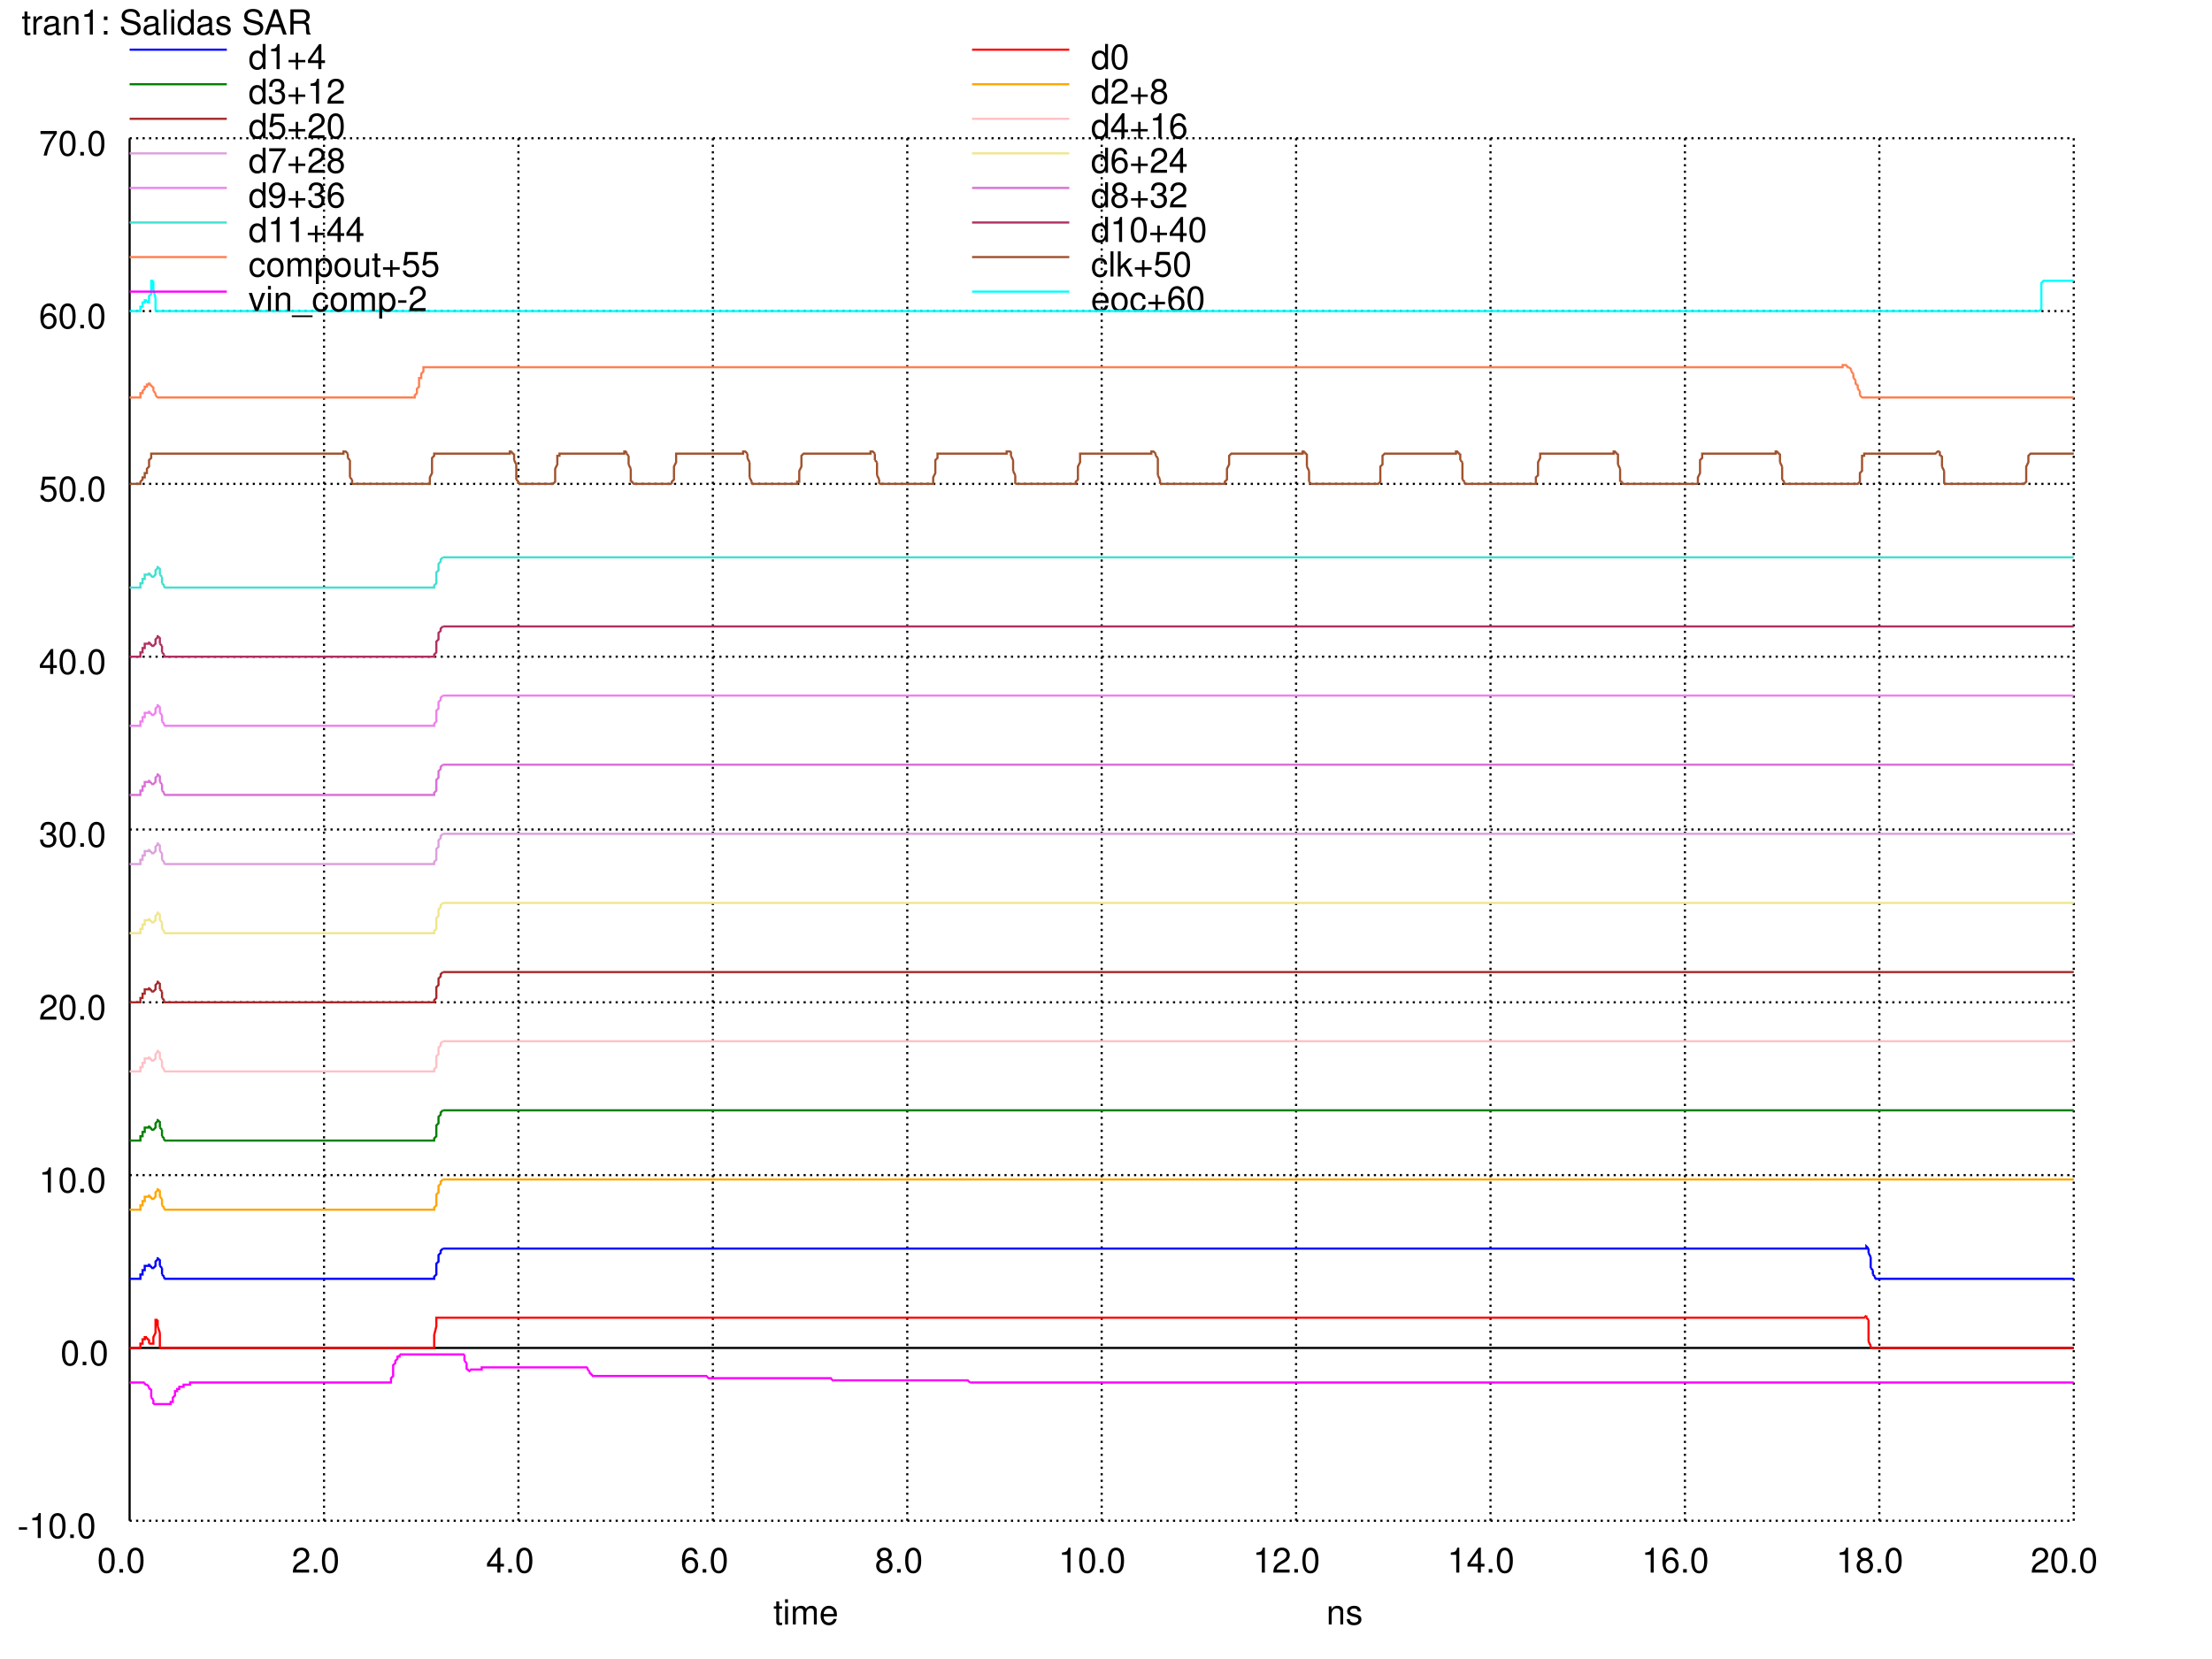
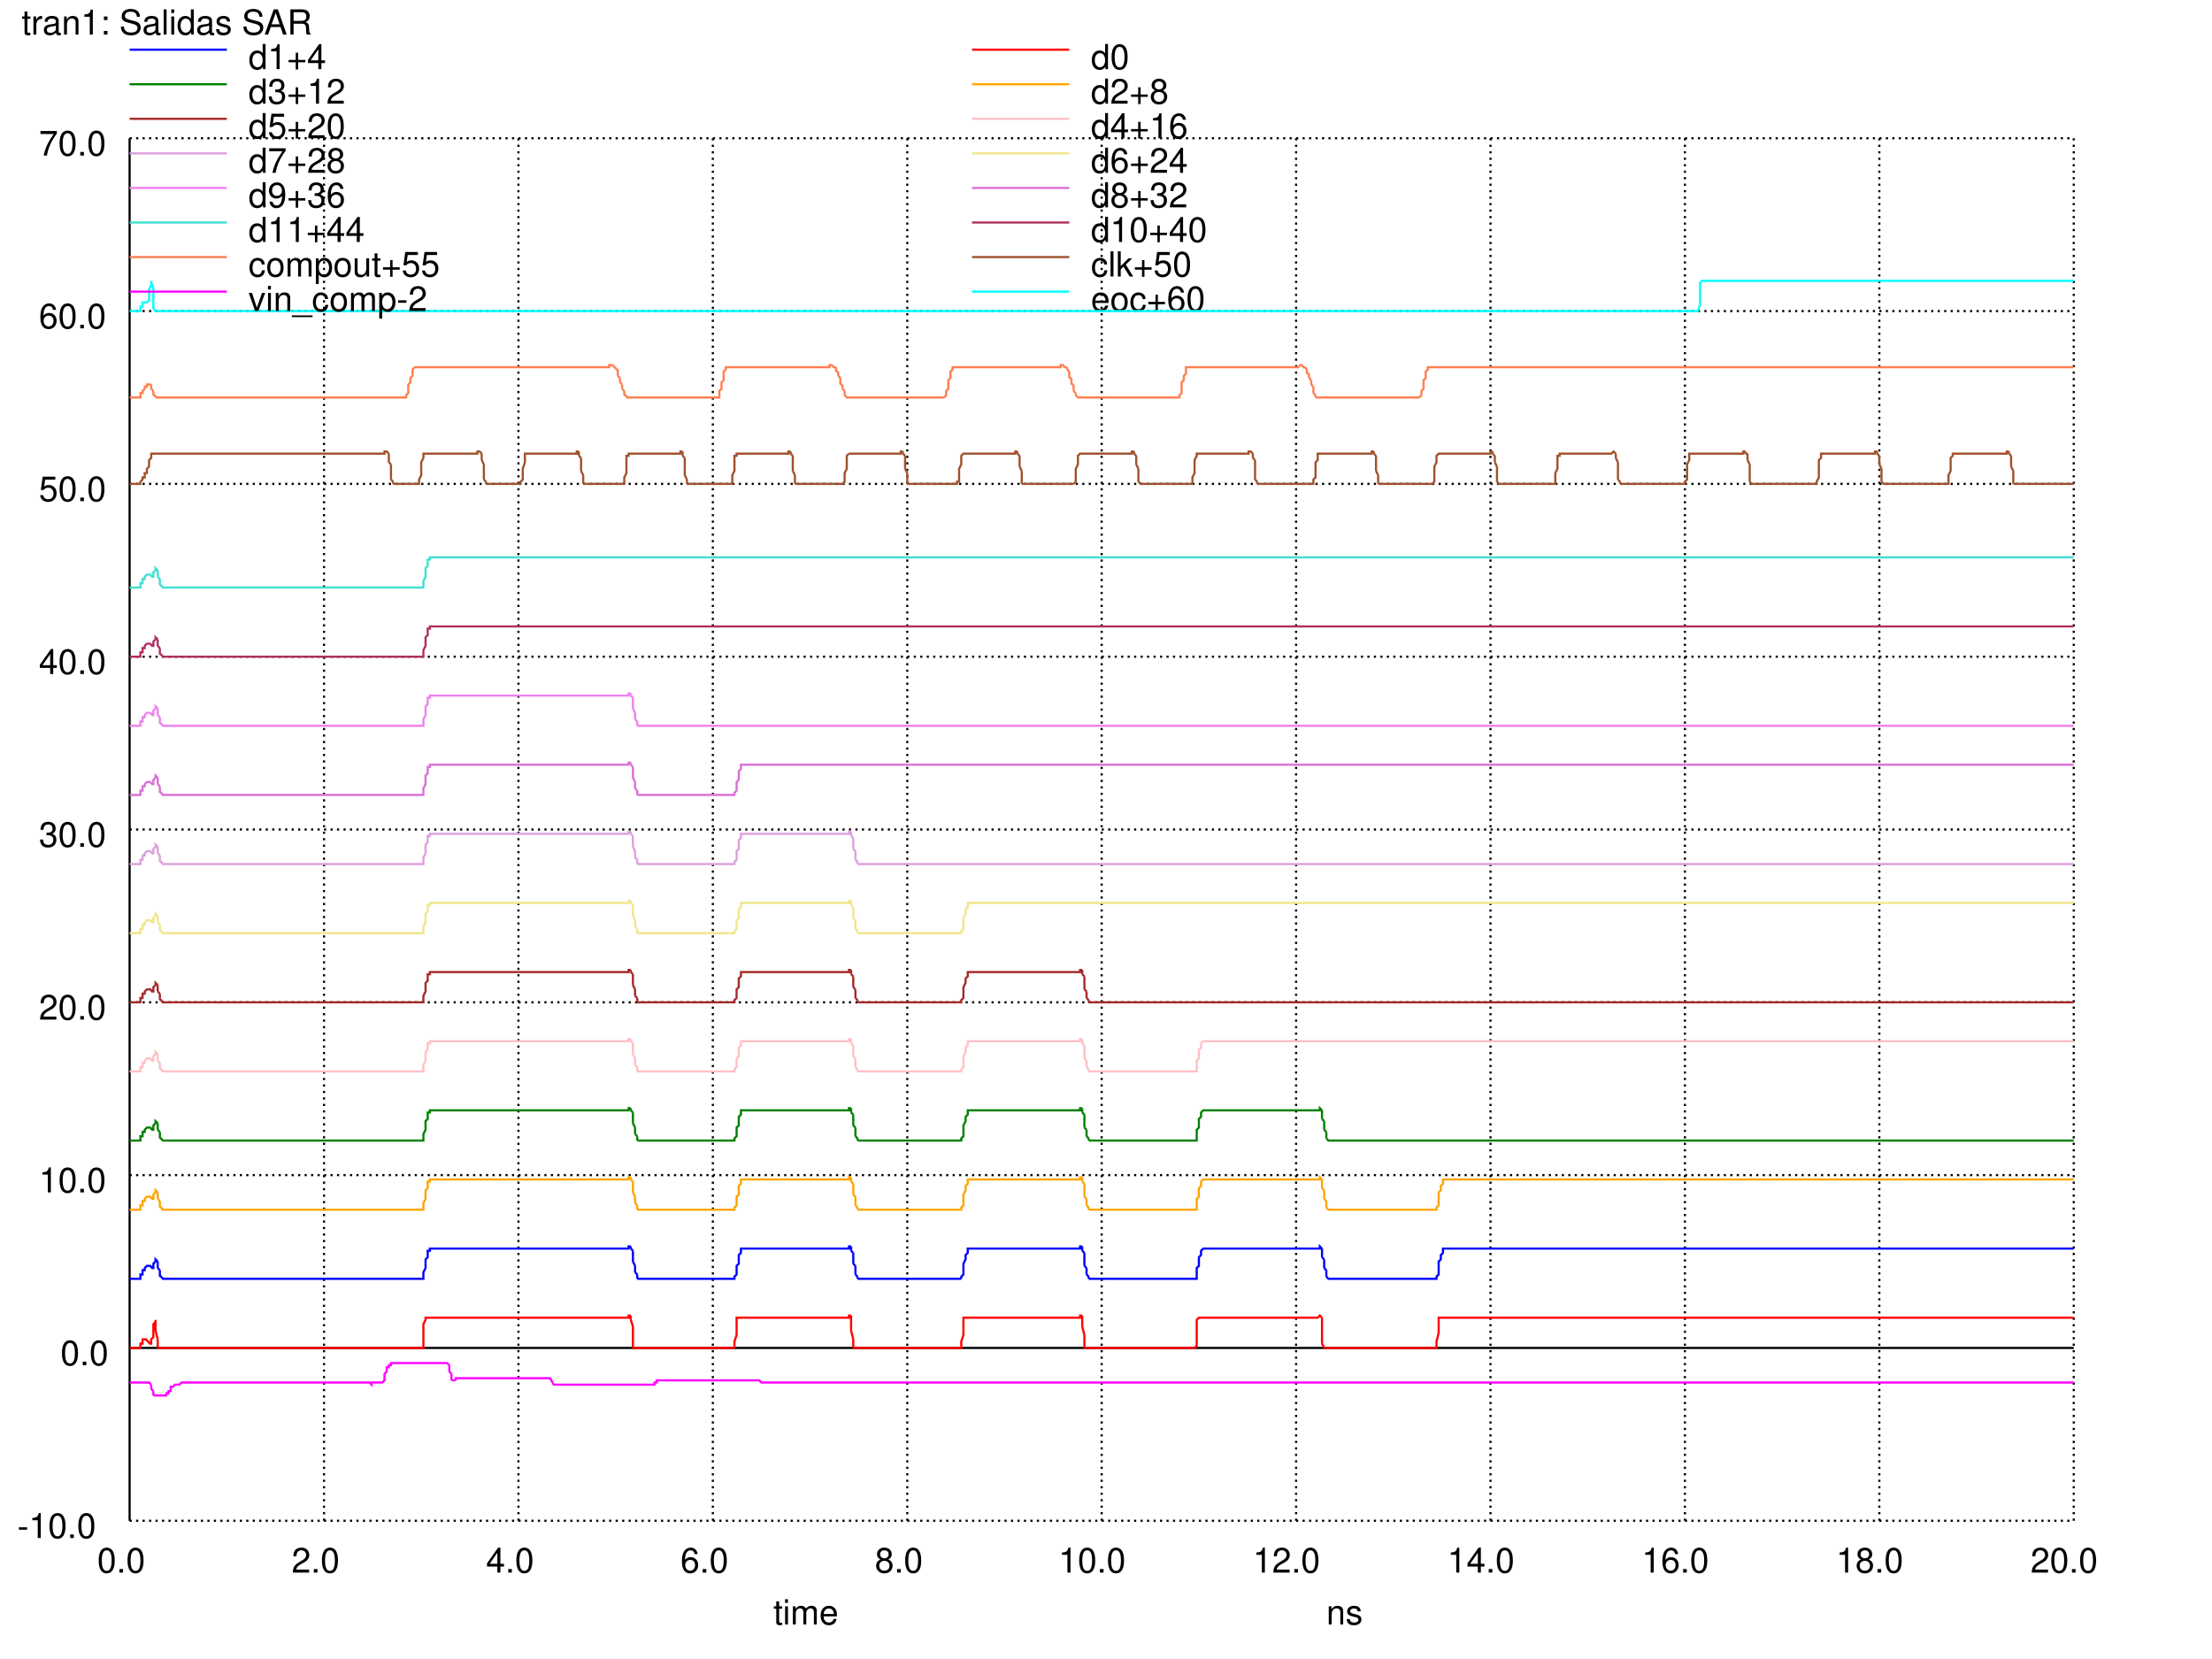
<svg xmlns="http://www.w3.org/2000/svg" version="1.1" width="100%" height="100%" viewBox="0 0 1024 768" style="fill: none; font-family: Helvetica;  font: Helvetica; ">
  <rect x="0" y="0" width="1024" height="768" fill="white" stroke="none" />
  <text stroke="none" fill="black" font-size="16" x="358" y="752">
time
</text>
  <text stroke="none" fill="black" font-size="16" x="10" y="16">
tran1: Salidas SAR
</text>
  <path stroke="black" d="M60 704l0 -640" />
  <text stroke="none" fill="black" font-size="16" x="45" y="728">
0.0
</text>
  <path stroke="black" stroke-dasharray="1,2" d="M150 704l0 -640" />
  <text stroke="none" fill="black" font-size="16" x="135" y="728">
2.0
</text>
  <path stroke="black" stroke-dasharray="1,2" d="M240 704l0 -640" />
  <text stroke="none" fill="black" font-size="16" x="225" y="728">
4.0
</text>
  <path stroke="black" stroke-dasharray="1,2" d="M330 704l0 -640" />
  <text stroke="none" fill="black" font-size="16" x="315" y="728">
6.0
</text>
  <path stroke="black" stroke-dasharray="1,2" d="M420 704l0 -640" />
  <text stroke="none" fill="black" font-size="16" x="405" y="728">
8.0
</text>
  <path stroke="black" stroke-dasharray="1,2" d="M510 704l0 -640" />
  <text stroke="none" fill="black" font-size="16" x="490" y="728">
10.0
</text>
  <path stroke="black" stroke-dasharray="1,2" d="M600 704l0 -640" />
  <text stroke="none" fill="black" font-size="16" x="580" y="728">
12.0
</text>
  <path stroke="black" stroke-dasharray="1,2" d="M690 704l0 -640" />
  <text stroke="none" fill="black" font-size="16" x="670" y="728">
14.0
</text>
  <path stroke="black" stroke-dasharray="1,2" d="M780 704l0 -640" />
  <text stroke="none" fill="black" font-size="16" x="760" y="728">
16.0
</text>
  <path stroke="black" stroke-dasharray="1,2" d="M870 704l0 -640" />
  <text stroke="none" fill="black" font-size="16" x="850" y="728">
18.0
</text>
  <path stroke="black" stroke-dasharray="1,2" d="M960 704l0 -640" />
  <text stroke="none" fill="black" font-size="16" x="940" y="728">
20.0
</text>
  <text stroke="none" fill="black" font-size="16" x="614" y="752">
ns
</text>
  <path stroke="black" stroke-dasharray="1,2" d="M60 704l900 0" />
  <text stroke="none" fill="black" font-size="16" x="8" y="712">
-10.0
</text>
  <path stroke="black" d="M60 624l900 0" />
  <text stroke="none" fill="black" font-size="16" x="28" y="632">
0.0
</text>
  <path stroke="black" stroke-dasharray="1,2" d="M60 544l900 0" />
  <text stroke="none" fill="black" font-size="16" x="18" y="552">
10.0
</text>
  <path stroke="black" stroke-dasharray="1,2" d="M60 464l900 0" />
  <text stroke="none" fill="black" font-size="16" x="18" y="472">
20.0
</text>
  <path stroke="black" stroke-dasharray="1,2" d="M60 384l900 0" />
  <text stroke="none" fill="black" font-size="16" x="18" y="392">
30.0
</text>
  <path stroke="black" stroke-dasharray="1,2" d="M60 304l900 0" />
  <text stroke="none" fill="black" font-size="16" x="18" y="312">
40.0
</text>
  <path stroke="black" stroke-dasharray="1,2" d="M60 224l900 0" />
  <text stroke="none" fill="black" font-size="16" x="18" y="232">
50.0
</text>
  <path stroke="black" stroke-dasharray="1,2" d="M60 144l900 0" />
  <text stroke="none" fill="black" font-size="16" x="18" y="152">
60.0
</text>
  <path stroke="black" stroke-dasharray="1,2" d="M60 64l900 0" />
  <text stroke="none" fill="black" font-size="16" x="18" y="72">
70.0
</text>
  <text stroke="none" fill="black" font-size="16" x="10" y="32">
     
</text>
  <path stroke="red" d="M450 23l45 0" />
  <text stroke="none" fill="black" font-size="16" x="505" y="32">
d0
</text>
-   <path stroke="red" d="M60 624l5 0 0 -2 1 0 0 -2 1 0 0 -1 1 0M68 620l0 -1M68 620l1 0M69 622l0 -2M69 622l2 0 0 -3 1 -2 0 -6 1 0M73 614l0 -3M73 614l1 3M74 624l0 -7M74 624l127 0 0 -6 1 -4 0 -4 661 0 1 -1M864 610l0 -1M864 610l1 1M865 621l0 -10M865 621l1 2" />
-   <path stroke="red" d="M866 624l0 -1M866 624l94 0" />
+   <path stroke="red" d="M60 624l5 0 0 -2 1 0 0 -2 2 0M68 621l0 -1M68 621l1 0M69 622l0 -1M69 622l1 0 0 -2 1 -1 0 -6 1 -1M72 616l0 -5M72 616l1 4M73 624l0 -4M73 624l123 0 0 -11 1 -2 0 -1 94 0 0 -1 1 0M292 611l0 -2M292 611l1 3M293 624l0 -10M293 624l47 0" />
+   <path stroke="red" d="M340 624l0 -3 1 -3 0 -8 52 0 0 -1 1 0M394 616l0 -7M394 616l1 4M395 624l0 -4M395 624l50 0 0 -3 1 -3 0 -8 54 0 0 -1 1 0M501 614l0 -5M501 614l1 4M502 624l0 -6M502 624l51 0 1 -1 0 -12 1 -1 55 0 1 -1 1 1M612 622l0 -12M612 622l1 2" />
+   <path stroke="red" d="M613 624l52 0 0 -3 1 -4 0 -7 294 0" />
  <path stroke="blue" d="M60 23l45 0" />
  <text stroke="none" fill="black" font-size="16" x="115" y="32">
d1+4
</text>
-   <path stroke="blue" d="M60 592l5 0 0 -2 1 0 0 -2 1 0 0 -2 2 0 0 -1M69 586l1 0M70 587l0 -1M70 587l1 0 1 -1 0 -2 1 -1 0 -1M73 583l1 0M74 586l0 -3M74 586l1 1M75 590l0 -3M75 590l1 1M76 592l0 -1M76 592l125 0 0 -1 1 -1 0 -5 1 -1 0 -3 1 -1 0 -1 1 -1" />
-   <path stroke="blue" d="M205 578l659 0 0 -1 1 1M865 580l0 -2M865 580l1 2M866 587l0 -5M866 587l1 1M867 590l0 -2M867 590l1 1M868 592l0 -1M868 592l92 0" />
+   <path stroke="blue" d="M60 592l5 0 0 -2 1 0 0 -2 1 0 0 -1 1 -1 2 0M70 587l0 -1M70 587l1 0 0 -2 1 -1 0 -1 1 1M73 587l0 -3M73 587l1 1M74 591l0 -3M74 591l1 0M75 592l0 -1M75 592l121 0 0 -3 1 -2 0 -4 1 -1 0 -3 1 0 0 -1 92 0 0 -1 1 0M292 578l0 -1M292 578l1 1" />
+   <path stroke="blue" d="M293 584l0 -5M293 584l1 2M294 589l0 -3M294 589l1 1M295 592l0 -2M295 592l45 0 0 -1 1 -1 0 -4 1 -1 0 -4 1 -1 0 -2 50 0 0 -1 1 0M394 579l0 -2M394 579l1 1M395 585l0 -5M395 585l1 1M396 590l0 -4M396 590l1 1M397 592l0 -1M397 592l48 0" />
+   <path stroke="blue" d="M445 592l0 -1 1 -1 0 -5 1 -2 0 -2 1 -1 0 -2 52 0 0 -1 1 0M501 579l0 -2M501 579l1 1M502 586l0 -6M502 586l1 1M503 590l0 -3M503 590l1 1M504 592l0 -1M504 592l50 0 0 -5 1 -1 0 -4 1 -1 0 -2 1 -1 54 0 0 -1 1 1M612 582l0 -4M612 582l1 1" />
+   <path stroke="blue" d="M613 587l0 -4M613 587l1 1M614 591l0 -3M614 591l1 1 50 0 0 -1 1 -1 0 -6 1 -1 0 -2 1 -1 0 -2 292 0" />
  <path stroke="#FFA500" d="M450 39l45 0" />
  <text stroke="none" fill="black" font-size="16" x="505" y="48">
d2+8
</text>
-   <path stroke="#FFA500" d="M60 560l5 0 0 -2 1 0 0 -2 1 0 0 -2 2 0 0 -1M69 554l1 0M70 555l0 -1M70 555l1 0 1 -1 0 -2 1 -1 0 -1M73 551l1 0M74 554l0 -3M74 554l1 1M75 558l0 -3M75 558l1 1M76 560l0 -1M76 560l125 0 0 -1 1 -1 0 -5 1 -1 0 -3 1 -1 0 -1 1 -1" />
-   <path stroke="#FFA500" d="M205 546l755 0" />
+   <path stroke="#FFA500" d="M60 560l5 0 0 -2 1 0 0 -2 1 0 0 -1 1 -1 2 0M70 555l0 -1M70 555l1 0 0 -2 1 -1 0 -1 1 1M73 555l0 -3M73 555l1 1M74 559l0 -3M74 559l1 0M75 560l0 -1M75 560l121 0 0 -3 1 -2 0 -4 1 -1 0 -3 1 0 0 -1 92 0 0 -1 1 0M292 546l0 -1" />
+   <path stroke="#FFA500" d="M292 546l1 1M293 552l0 -5M293 552l1 2M294 557l0 -3M294 557l1 1M295 560l0 -2M295 560l45 0 0 -1 1 -1 0 -4 1 -1 0 -4 1 -1 0 -2 50 0 0 -1 1 0M394 547l0 -2M394 547l1 1M395 553l0 -5M395 553l1 1M396 558l0 -4M396 558l1 1M397 560l0 -1" />
+   <path stroke="#FFA500" d="M397 560l48 0 0 -1 1 -1 0 -5 1 -2 0 -2 1 -1 0 -2 52 0 0 -1 1 0M501 547l0 -2M501 547l1 1M502 554l0 -6M502 554l1 1M503 558l0 -3M503 558l1 1M504 560l0 -1M504 560l50 0 0 -5 1 -1 0 -4 1 -1 0 -2 1 -1 54 0 0 -1 1 1M612 550l0 -4" />
+   <path stroke="#FFA500" d="M612 550l1 1M613 555l0 -4M613 555l1 1M614 559l0 -3M614 559l1 1 50 0 0 -1 1 -1 0 -6 1 -1 0 -2 1 -1 0 -2 292 0" />
  <path stroke="green" d="M60 39l45 0" />
  <text stroke="none" fill="black" font-size="16" x="115" y="48">
d3+12
</text>
-   <path stroke="green" d="M60 528l5 0 0 -2 1 0 0 -2 1 0 0 -2 2 0 0 -1M69 522l1 0M70 523l0 -1M70 523l1 0 1 -1 0 -2 1 -1 0 -1M73 519l1 0M74 522l0 -3M74 522l1 1M75 526l0 -3M75 526l1 1M76 528l0 -1M76 528l125 0 0 -1 1 -1 0 -5 1 -1 0 -3 1 -1 0 -1 1 -1" />
-   <path stroke="green" d="M205 514l755 0" />
+   <path stroke="green" d="M60 528l5 0 0 -2 1 0 0 -2 1 0 0 -1 1 -1 2 0M70 523l0 -1M70 523l1 0 0 -2 1 -1 0 -1 1 1M73 523l0 -3M73 523l1 1M74 527l0 -3M74 527l1 0M75 528l0 -1M75 528l121 0 0 -3 1 -2 0 -4 1 -1 0 -3 1 0 0 -1 92 0 0 -1 1 0M292 514l0 -1" />
+   <path stroke="green" d="M292 514l1 1M293 520l0 -5M293 520l1 2M294 525l0 -3M294 525l1 1M295 528l0 -2M295 528l45 0 0 -1 1 -1 0 -4 1 -1 0 -4 1 -1 0 -2 50 0 0 -1 1 0M394 515l0 -2M394 515l1 1M395 521l0 -5M395 521l1 1M396 526l0 -4M396 526l1 1M397 528l0 -1" />
+   <path stroke="green" d="M397 528l48 0 0 -1 1 -1 0 -5 1 -2 0 -2 1 -1 0 -2 52 0 0 -1 1 0M501 515l0 -2M501 515l1 1M502 522l0 -6M502 522l1 1M503 526l0 -3M503 526l1 1M504 528l0 -1M504 528l50 0 0 -5 1 -1 0 -4 1 -1 0 -2 1 -1 54 0 0 -1 1 1M612 518l0 -4" />
+   <path stroke="green" d="M612 518l1 1M613 523l0 -4M613 523l1 1M614 527l0 -3M614 527l1 1 345 0" />
  <path stroke="#FFC0C5" d="M450 55l45 0" />
  <text stroke="none" fill="black" font-size="16" x="505" y="64">
d4+16
</text>
-   <path stroke="#FFC0C5" d="M60 496l5 0 0 -2 1 0 0 -2 1 0 0 -2 2 0 0 -1M69 490l1 0M70 491l0 -1M70 491l1 0 1 -1 0 -2 1 -1 0 -1M73 487l1 0M74 490l0 -3M74 490l1 1M75 494l0 -3M75 494l1 1M76 496l0 -1M76 496l125 0 0 -1 1 -1 0 -5 1 -1 0 -3 1 -1 0 -1 1 -1" />
-   <path stroke="#FFC0C5" d="M205 482l755 0" />
+   <path stroke="#FFC0C5" d="M60 496l5 0 0 -2 1 0 0 -2 1 0 0 -1 1 -1 2 0M70 491l0 -1M70 491l1 0 0 -2 1 -1 0 -1 1 1M73 491l0 -3M73 491l1 1M74 495l0 -3M74 495l1 0M75 496l0 -1M75 496l121 0 0 -3 1 -2 0 -4 1 -1 0 -3 1 0 0 -1 92 0 0 -1 1 0M292 482l0 -1" />
+   <path stroke="#FFC0C5" d="M292 482l1 1M293 488l0 -5M293 488l1 2M294 493l0 -3M294 493l1 1M295 496l0 -2M295 496l45 0 0 -1 1 -1 0 -4 1 -1 0 -4 1 -1 0 -2 50 0 0 -1 1 0M394 483l0 -2M394 483l1 1M395 489l0 -5M395 489l1 1M396 494l0 -4M396 494l1 1M397 496l0 -1" />
+   <path stroke="#FFC0C5" d="M397 496l48 0 0 -1 1 -1 0 -5 1 -2 0 -2 1 -1 0 -2 52 0 0 -1 1 0M501 483l0 -2M501 483l1 1M502 490l0 -6M502 490l1 1M503 494l0 -3M503 494l1 1M504 496l0 -1M504 496l50 0 0 -5 1 -1 0 -4 1 -1 0 -2 1 -1 403 0" />
  <path stroke="#A52A2A" d="M60 55l45 0" />
  <text stroke="none" fill="black" font-size="16" x="115" y="64">
d5+20
</text>
-   <path stroke="#A52A2A" d="M60 464l5 0 0 -2 1 0 0 -2 1 0 0 -2 2 0 0 -1M69 458l1 0M70 459l0 -1M70 459l1 0 1 -1 0 -2 1 -1 0 -1M73 455l1 0M74 458l0 -3M74 458l1 1M75 462l0 -3M75 462l1 1M76 464l0 -1M76 464l125 0 0 -1 1 -1 0 -5 1 -1 0 -3 1 -1 0 -1 1 -1" />
-   <path stroke="#A52A2A" d="M205 450l755 0" />
+   <path stroke="#A52A2A" d="M60 464l5 0 0 -2 1 0 0 -2 1 0 0 -1 1 -1 2 0M70 459l0 -1M70 459l1 0 0 -2 1 -1 0 -1 1 1M73 459l0 -3M73 459l1 1M74 463l0 -3M74 463l1 0M75 464l0 -1M75 464l121 0 0 -3 1 -2 0 -4 1 -1 0 -3 1 0 0 -1 92 0 0 -1 1 0M292 450l0 -1" />
+   <path stroke="#A52A2A" d="M292 450l1 1M293 456l0 -5M293 456l1 2M294 461l0 -3M294 461l1 1M295 464l0 -2M295 464l45 0 0 -1 1 -1 0 -4 1 -1 0 -4 1 -1 0 -2 50 0 0 -1 1 0M394 451l0 -2M394 451l1 1M395 457l0 -5M395 457l1 1M396 462l0 -4M396 462l1 1M397 464l0 -1" />
+   <path stroke="#A52A2A" d="M397 464l48 0 0 -1 1 -1 0 -5 1 -2 0 -2 1 -1 0 -2 52 0 0 -1 1 0M501 451l0 -2M501 451l1 1M502 458l0 -6M502 458l1 1M503 462l0 -3M503 462l1 1M504 464l0 -1M504 464l456 0" />
  <path stroke="#F0E68C" d="M450 71l45 0" />
  <text stroke="none" fill="black" font-size="16" x="505" y="80">
d6+24
</text>
-   <path stroke="#F0E68C" d="M60 432l5 0 0 -2 1 0 0 -2 1 0 0 -2 2 0 0 -1M69 426l1 0M70 427l0 -1M70 427l1 0 1 -1 0 -2 1 -1 0 -1M73 423l1 0M74 426l0 -3M74 426l1 1M75 430l0 -3M75 430l1 1M76 432l0 -1M76 432l125 0 0 -1 1 -1 0 -5 1 -1 0 -3 1 -1 0 -1 1 -1" />
-   <path stroke="#F0E68C" d="M205 418l755 0" />
+   <path stroke="#F0E68C" d="M60 432l5 0 0 -2 1 0 0 -2 1 0 0 -1 1 -1 2 0M70 427l0 -1M70 427l1 0 0 -2 1 -1 0 -1 1 1M73 427l0 -3M73 427l1 1M74 431l0 -3M74 431l1 0M75 432l0 -1M75 432l121 0 0 -3 1 -2 0 -4 1 -1 0 -3 1 0 0 -1 92 0 0 -1 1 0M292 418l0 -1" />
+   <path stroke="#F0E68C" d="M292 418l1 1M293 424l0 -5M293 424l1 2M294 429l0 -3M294 429l1 1M295 432l0 -2M295 432l45 0 0 -1 1 -1 0 -4 1 -1 0 -4 1 -1 0 -2 50 0 0 -1 1 0M394 419l0 -2M394 419l1 1M395 425l0 -5M395 425l1 1M396 430l0 -4M396 430l1 1M397 432l0 -1" />
+   <path stroke="#F0E68C" d="M397 432l48 0 0 -1 1 -1 0 -5 1 -2 0 -2 1 -1 0 -2 512 0" />
  <path stroke="#DDA0DD" d="M60 71l45 0" />
  <text stroke="none" fill="black" font-size="16" x="115" y="80">
d7+28
</text>
-   <path stroke="#DDA0DD" d="M60 400l5 0 0 -2 1 0 0 -2 1 0 0 -2 2 0 0 -1M69 394l1 0M70 395l0 -1M70 395l1 0 1 -1 0 -2 1 -1 0 -1M73 391l1 0M74 394l0 -3M74 394l1 1M75 398l0 -3M75 398l1 1M76 400l0 -1M76 400l125 0 0 -1 1 -1 0 -5 1 -1 0 -3 1 -1 0 -1 1 -1" />
-   <path stroke="#DDA0DD" d="M205 386l755 0" />
+   <path stroke="#DDA0DD" d="M60 400l5 0 0 -2 1 0 0 -2 1 0 0 -1 1 -1 2 0M70 395l0 -1M70 395l1 0 0 -2 1 -1 0 -1 1 1M73 395l0 -3M73 395l1 1M74 399l0 -3M74 399l1 0M75 400l0 -1M75 400l121 0 0 -3 1 -2 0 -4 1 -1 0 -3 1 0 0 -1 92 0 0 -1 1 0M292 386l0 -1" />
+   <path stroke="#DDA0DD" d="M292 386l1 1M293 392l0 -5M293 392l1 2M294 397l0 -3M294 397l1 1M295 400l0 -2M295 400l45 0 0 -1 1 -1 0 -4 1 -1 0 -4 1 -1 0 -2 50 0 0 -1 1 0M394 387l0 -2M394 387l1 1M395 393l0 -5M395 393l1 1M396 398l0 -4M396 398l1 1M397 400l0 -1" />
+   <path stroke="#DDA0DD" d="M397 400l563 0" />
  <path stroke="#DA70D6" d="M450 87l45 0" />
  <text stroke="none" fill="black" font-size="16" x="505" y="96">
d8+32
</text>
-   <path stroke="#DA70D6" d="M60 368l5 0 0 -2 1 0 0 -2 1 0 0 -2 2 0 0 -1M69 362l1 0M70 363l0 -1M70 363l1 0 1 -1 0 -2 1 -1 0 -1M73 359l1 0M74 362l0 -3M74 362l1 1M75 366l0 -3M75 366l1 1M76 368l0 -1M76 368l125 0 0 -1 1 -1 0 -5 1 -1 0 -3 1 -1 0 -1 1 -1" />
-   <path stroke="#DA70D6" d="M205 354l755 0" />
+   <path stroke="#DA70D6" d="M60 368l5 0 0 -2 1 0 0 -2 1 0 0 -1 1 -1 2 0M70 363l0 -1M70 363l1 0 0 -2 1 -1 0 -1 1 1M73 363l0 -3M73 363l1 1M74 367l0 -3M74 367l1 0M75 368l0 -1M75 368l121 0 0 -3 1 -2 0 -4 1 -1 0 -3 1 0 0 -1 92 0 0 -1 1 0M292 354l0 -1" />
+   <path stroke="#DA70D6" d="M292 354l1 1M293 360l0 -5M293 360l1 2M294 365l0 -3M294 365l1 1M295 368l0 -2M295 368l45 0 0 -1 1 -1 0 -4 1 -1 0 -4 1 -1 0 -2 617 0" />
  <path stroke="#EE82EE" d="M60 87l45 0" />
  <text stroke="none" fill="black" font-size="16" x="115" y="96">
d9+36
</text>
-   <path stroke="#EE82EE" d="M60 336l5 0 0 -2 1 0 0 -2 1 0 0 -2 2 0 0 -1M69 330l1 0M70 331l0 -1M70 331l1 0 1 -1 0 -2 1 -1 0 -1M73 327l1 0M74 330l0 -3M74 330l1 1M75 334l0 -3M75 334l1 1M76 336l0 -1M76 336l125 0 0 -1 1 -1 0 -5 1 -1 0 -3 1 -1 0 -1 1 -1" />
-   <path stroke="#EE82EE" d="M205 322l755 0" />
+   <path stroke="#EE82EE" d="M60 336l5 0 0 -2 1 0 0 -2 1 0 0 -1 1 -1 2 0M70 331l0 -1M70 331l1 0 0 -2 1 -1 0 -1 1 1M73 331l0 -3M73 331l1 1M74 335l0 -3M74 335l1 0M75 336l0 -1M75 336l121 0 0 -3 1 -2 0 -4 1 -1 0 -3 1 0 0 -1 92 0 0 -1 1 0M292 322l0 -1" />
+   <path stroke="#EE82EE" d="M292 322l1 1M293 328l0 -5M293 328l1 2M294 333l0 -3M294 333l1 1M295 336l0 -2M295 336l665 0" />
  <path stroke="#B03060" d="M450 103l45 0" />
  <text stroke="none" fill="black" font-size="16" x="505" y="112">
d10+40
</text>
-   <path stroke="#B03060" d="M60 304l5 0 0 -2 1 0 0 -2 1 0 0 -2 2 0 0 -1M69 298l1 0M70 299l0 -1M70 299l1 0 1 -1 0 -2 1 -1 0 -1M73 295l1 0M74 298l0 -3M74 298l1 1M75 302l0 -3M75 302l1 1M76 304l0 -1M76 304l125 0 0 -1 1 -1 0 -5 1 -1 0 -3 1 -1 0 -1 1 -1" />
-   <path stroke="#B03060" d="M205 290l755 0" />
+   <path stroke="#B03060" d="M60 304l5 0 0 -2 1 0 0 -2 1 0 0 -1 1 -1 2 0M70 299l0 -1M70 299l1 0 0 -2 1 -1 0 -1 1 1M73 299l0 -3M73 299l1 1M74 303l0 -3M74 303l1 0M75 304l0 -1M75 304l121 0 0 -3 1 -2 0 -4 1 -1 0 -3 1 0 0 -1 761 0" />
  <path stroke="#40E0D0" d="M60 103l45 0" />
  <text stroke="none" fill="black" font-size="16" x="115" y="112">
d11+44
</text>
-   <path stroke="#40E0D0" d="M60 272l5 0 0 -2 1 0 0 -2 1 0 0 -2 2 0 0 -1M69 266l1 0M70 267l0 -1M70 267l1 0 1 -1 0 -2 1 -1 0 -1M73 263l1 0M74 266l0 -3M74 266l1 1M75 270l0 -3M75 270l1 1M76 272l0 -1M76 272l125 0 0 -1 1 -1 0 -5 1 -1 0 -3 1 -1 0 -1 1 -1" />
-   <path stroke="#40E0D0" d="M205 258l755 0" />
+   <path stroke="#40E0D0" d="M60 272l5 0 0 -2 1 0 0 -2 1 0 0 -1 1 -1 2 0M70 267l0 -1M70 267l1 0 0 -2 1 -1 0 -1 1 1M73 267l0 -3M73 267l1 1M74 271l0 -3M74 271l1 0M75 272l0 -1M75 272l121 0 0 -3 1 -2 0 -4 1 -1 0 -3 1 0 0 -1 761 0" />
  <path stroke="#A0522D" d="M450 119l45 0" />
  <text stroke="none" fill="black" font-size="16" x="505" y="128">
clk+50
</text>
-   <path stroke="#A0522D" d="M60 224l5 0 0 -1 1 -1 0 -1 1 0 0 -2 1 0 0 -2 1 -1 0 -3 1 -1 0 -2 89 0 0 -1 1 0 1 1M161 212l0 -2M161 212l1 1M162 221l0 -8M162 221l1 1M163 224l0 -2M163 224l36 0 0 -3 1 -2 0 -7 1 -1 0 -1 35 0 0 -1 1 0M237 210l0 -1M237 210l1 0" />
-   <path stroke="#A0522D" d="M238 213l0 -3M238 213l1 2M239 222l0 -7M239 222l1 1M240 224l0 -1M240 224l16 0 1 -1 0 -6 1 -2 0 -4 1 0 0 -1 30 0 0 -1 1 0M290 210l0 -1M290 210l1 1M291 215l0 -4M291 215l1 2M292 223l0 -6M292 223l1 0M293 224l0 -1M293 224l18 0" />
-   <path stroke="#A0522D" d="M311 224l0 -1 1 -1 0 -6 1 -2 0 -4 31 0 0 -1 1 0 1 1M346 212l0 -2M346 212l1 2M347 221l0 -7M347 221l1 2M348 224l0 -1M348 224l21 0 0 -1 1 0 0 -5 1 -2 0 -5 1 -1 31 0 0 -1 1 0 1 1M405 213l0 -3M405 213l1 1M406 220l0 -6M406 220l1 2" />
-   <path stroke="#A0522D" d="M407 224l0 -2M407 224l25 0 0 -3 1 -2 0 -6 1 -1 0 -2 32 0 0 -1 2 0M468 211l0 -2M468 211l1 2M469 218l0 -5M469 218l1 2M470 224l0 -4M470 224l28 0 0 -1 1 -1 0 -6 1 -2 0 -4 33 0 0 -1 1 0 1 1M535 211l0 -1M535 211l1 1M536 220l0 -8" />
-   <path stroke="#A0522D" d="M536 220l1 2M537 224l0 -2M537 224l30 0 0 -1 1 -1 0 -5 1 -2 0 -4 1 -1 33 0 0 -1 1 0M604 210l0 -1M604 210l1 0M605 216l0 -6M605 216l1 2M606 223l0 -5M606 223l1 1 31 0 1 -1 0 -7 1 -1 0 -4 1 -1 33 0 0 -1 1 0M675 210l0 -1M675 210l1 0" />
-   <path stroke="#A0522D" d="M676 213l0 -3M676 213l1 1M677 222l0 -8M677 222l1 1M678 224l0 -1M678 224l33 0 0 -3 1 -1 0 -6 1 -2 0 -2 34 0 0 -1 1 0M748 210l0 -1M748 210l1 0M749 215l0 -5M749 215l1 2M750 223l0 -6M750 223l1 0M751 224l0 -1M751 224l35 0" />
-   <path stroke="#A0522D" d="M786 224l0 -3 1 -2 0 -6 1 -1 0 -2 34 0 0 -1 1 0M823 210l0 -1M823 210l1 0M824 214l0 -4M824 214l1 2M825 222l0 -6M825 222l1 1M826 224l0 -1M826 224l34 0 1 -1 0 -4 1 -1 0 -7 1 0 0 -1 33 0 1 -1 1 0M898 211l0 -2M898 211l1 0" />
-   <path stroke="#A0522D" d="M899 216l0 -5M899 216l1 2M900 224l0 -6M900 224l37 0 1 -1 0 -7 1 -2 0 -3 1 -1 20 0" />
+   <path stroke="#A0522D" d="M60 224l5 0 0 -1 1 -1 0 -1 1 0 0 -2 1 0 0 -2 1 -1 0 -3 1 -1 0 -2 108 0 0 -1 1 0 1 1M180 214l0 -4M180 214l1 1M181 222l0 -7M181 222l1 1M182 224l0 -1M182 224l12 0 0 -2 1 -2 0 -6 1 -2 0 -2 25 0 0 -1 1 0 1 1M223 213l0 -3" />
+   <path stroke="#A0522D" d="M223 213l1 2M224 222l0 -7M224 222l1 1M225 224l0 -1M225 224l16 0 0 -1 1 -1 0 -5 1 -3 0 -4 24 0 0 -1 1 0M268 211l0 -2M268 211l1 1M269 218l0 -6M269 218l1 2M270 224l0 -4M270 224l19 0 0 -3 1 -2 0 -8 1 0 0 -1 24 0 0 -1 1 0" />
+   <path stroke="#A0522D" d="M316 211l0 -2M316 211l1 1M317 220l0 -8M317 220l1 2M318 224l0 -2M318 224l21 0 0 -4 1 -2 0 -7 1 0 0 -1 24 0 0 -1 1 0M366 210l0 -1M366 210l1 1M367 218l0 -7M367 218l1 2M368 224l0 -4M368 224l22 0 1 -1 0 -4 1 -2 0 -6 1 -1" />
+   <path stroke="#A0522D" d="M393 210l24 0 0 -1 1 0M418 210l0 -1M418 210l1 1M419 217l0 -6M419 217l1 2M420 224l0 -5M420 224l23 0 0 -1 1 0 0 -6 1 -2 0 -4 1 -1 24 0 0 -1 1 0M471 210l0 -1M471 210l1 1M472 216l0 -5M472 216l1 2M473 224l0 -6M473 224l24 0" />
+   <path stroke="#A0522D" d="M497 224l1 -1 0 -6 1 -2 0 -4 1 -1 24 0 0 -1 1 0M525 210l0 -1M525 210l1 1M526 215l0 -4M526 215l1 2M527 223l0 -6M527 223l1 1 24 0 0 -3 1 -2 0 -6 1 -2 0 -1 24 0 0 -1 1 0 1 1M580 212l0 -2M580 212l1 1M581 222l0 -9M581 222l1 1" />
+   <path stroke="#A0522D" d="M582 224l0 -1M582 224l26 0 0 -2 1 -1 0 -7 1 -1 0 -3 25 0 0 -1 1 0M636 210l0 -1M636 210l1 1M637 218l0 -7M637 218l1 2M638 224l0 -4M638 224l25 0 1 -1 0 -7 1 -2 0 -3 1 -1 24 0 0 -1 1 0M691 210l0 -1M691 210l1 1M692 214l0 -3" />
+   <path stroke="#A0522D" d="M692 214l1 2M693 223l0 -7M693 223l1 1 26 0 0 -5 1 -2 0 -6 1 0 0 -1 24 0 1 -1 1 1M748 212l0 -2M748 212l1 2M749 222l0 -8M749 222l1 1M750 224l0 -1M750 224l30 0 0 -1 1 -1 0 -7 1 -2 0 -3 25 0 0 -1 1 0M808 210l0 -1M808 210l1 0" />
+   <path stroke="#A0522D" d="M809 213l0 -3M809 213l1 2M810 223l0 -8M810 223l1 1 30 0 0 -1 1 -2 0 -8 1 -1 0 -2 25 0 0 -1 1 0M869 210l0 -1M869 210l1 1M870 215l0 -4M870 215l1 2M871 223l0 -6M871 223l1 1 30 0 0 -4 1 -2 0 -6 1 -1 0 -1 25 0 0 -1 1 0M930 210l0 -1" />
+   <path stroke="#A0522D" d="M930 210l1 1M931 216l0 -5M931 216l1 2M932 224l0 -6M932 224l28 0" />
  <path stroke="#FF7F50" d="M60 119l45 0" />
  <text stroke="none" fill="black" font-size="16" x="115" y="128">
compout+55
</text>
-   <path stroke="#FF7F50" d="M60 184l5 0 0 -2 1 0 0 -1 1 -1 0 -1 1 0 0 -1 1 0 0 -1M69 178l1 0M70 179l0 -1M70 179l1 0M71 181l0 -2M71 181l1 1M72 183l0 -1M72 183l1 1 119 0 0 -1 1 -1 0 -2 1 -1 0 -4 1 0 0 -2 1 -1 0 -2 657 0 0 -1 2 0M855 170l0 -1M855 170l1 0" />
-   <path stroke="#FF7F50" d="M856 170l1 1M857 172l0 -1M857 172l1 1M858 175l0 -2M858 175l1 1M859 178l0 -2M859 178l1 0M860 180l0 -2M860 180l1 1M861 183l0 -2M861 183l1 1 98 0" />
+   <path stroke="#FF7F50" d="M60 184l5 0 0 -2 1 0 0 -1 1 -1 0 -1 1 0 0 -1 2 0M70 180l0 -2M70 180l1 1M71 183l0 -2M71 183l1 0M72 184l0 -1M72 184l116 0 0 -1 1 -1 0 -4 1 -1 0 -2 1 -1 0 -3 1 -1 90 0 0 -1 2 0M284 170l0 -1M284 170l1 0M285 171l0 -1M285 171l1 0" />
+   <path stroke="#FF7F50" d="M286 174l0 -3M286 174l1 1M287 177l0 -2M287 177l1 1M288 180l0 -2M288 180l1 1M289 183l0 -2M289 183l1 0M290 184l0 -1M290 184l43 0 0 -3 1 -1 0 -3 1 -1 0 -4 1 -1 0 -1 48 0 0 -1 1 0 1 1 1 0M387 172l0 -2M387 172l1 0M388 174l0 -2" />
+   <path stroke="#FF7F50" d="M388 174l1 1M389 178l0 -3M389 178l1 0M390 180l0 -2M390 180l1 1M391 183l0 -2M391 183l1 1 45 0 1 -1 0 -2 1 -1 0 -4 1 -1 0 -3 1 -1 0 -1 50 0 0 -1 1 0 1 1 1 0M494 171l0 -1M494 171l1 1M495 175l0 -3M495 175l1 0M496 178l0 -3" />
+   <path stroke="#FF7F50" d="M496 178l1 0M497 181l0 -3M497 181l1 1M498 183l0 -1M498 183l1 1 47 0 0 -1 1 -1 0 -5 1 -1 0 -2 1 -1 0 -3 52 0 1 -1 1 0M603 170l0 -1M603 170l1 0 1 1M605 173l0 -2M605 173l1 0M606 175l0 -2M606 175l1 1M607 178l0 -2M607 178l1 1" />
+   <path stroke="#FF7F50" d="M608 182l0 -3M608 182l1 1M609 184l0 -1M609 184l48 0 1 -1 0 -2 1 -1 0 -4 1 -1 0 -3 1 -1 0 -1 299 0" />
  <path stroke="cyan" d="M450 135l45 0" />
  <text stroke="none" fill="black" font-size="16" x="505" y="144">
eoc+60
</text>
-   <path stroke="cyan" d="M60 144l5 0 0 -2 1 0 0 -2 1 0 0 -1 1 0M68 140l0 -1M68 140l1 0 0 -3 1 -1 0 -6 1 0M71 134l0 -4M71 134l1 4M72 144l0 -6M72 144l872 0 1 -1 0 -12 1 -1 14 0" />
+   <path stroke="cyan" d="M60 144l5 0 0 -2 1 0 0 -2 2 0 1 -1 0 -5 1 -2 0 -2M70 131l1 2M71 143l0 -10M71 143l1 1 714 0 1 -3 0 -10 1 -1 172 0" />
  <path stroke="magenta" d="M60 135l45 0" />
  <text stroke="none" fill="black" font-size="16" x="115" y="144">
vin_comp-2
</text>
-   <path stroke="magenta" d="M60 640l7 0M67 641l0 -1M67 641l1 0 1 1M69 643l0 -1M69 643l1 0M70 647l0 -4M70 647l1 1M71 650l0 -2M71 650l8 0 0 -1 1 0 0 -2 1 -1 0 -2 1 0 0 -1 1 0 0 -1 2 0 0 -1 3 0 0 -1 93 0 0 -2 1 -1 0 -5 1 -1 0 -1 1 -1 0 -1 1 0 0 -1" />
-   <path stroke="magenta" d="M185 627l30 0M215 630l0 -3M215 630l1 1M216 634l0 -3M216 634l1 0M217 635l0 -1M217 635l1 -1 5 0 0 -1 49 0M272 634l0 -1M272 634l1 1M273 636l0 -1M273 636l1 0M274 637l0 -1M274 637l53 0 1 1 57 0M385 639l0 -1M385 639l63 0 1 1" />
-   <path stroke="magenta" d="M449 640l511 0" />
+   <path stroke="magenta" d="M60 640l9 0 1 1M70 643l0 -2M70 643l1 1M71 646l0 -2M71 646l6 0 0 -1 1 0 0 -1 1 0 0 -2 1 0 1 -1 2 0 1 -1 87 0 1 1 0 -1 5 0 1 -1 0 -3 1 -1 0 -2 1 0 0 -1 1 0 0 -1 26 0 1 1M208 635l0 -3M208 635l1 1M209 639l0 -3M209 639l2 0" />
+   <path stroke="magenta" d="M211 639l0 -1 44 0M255 639l0 -1M255 639l1 1M256 641l0 -1M256 641l47 0 0 -1 1 0 0 -1 48 0M352 640l0 -1M352 640l608 0" />
</svg>
